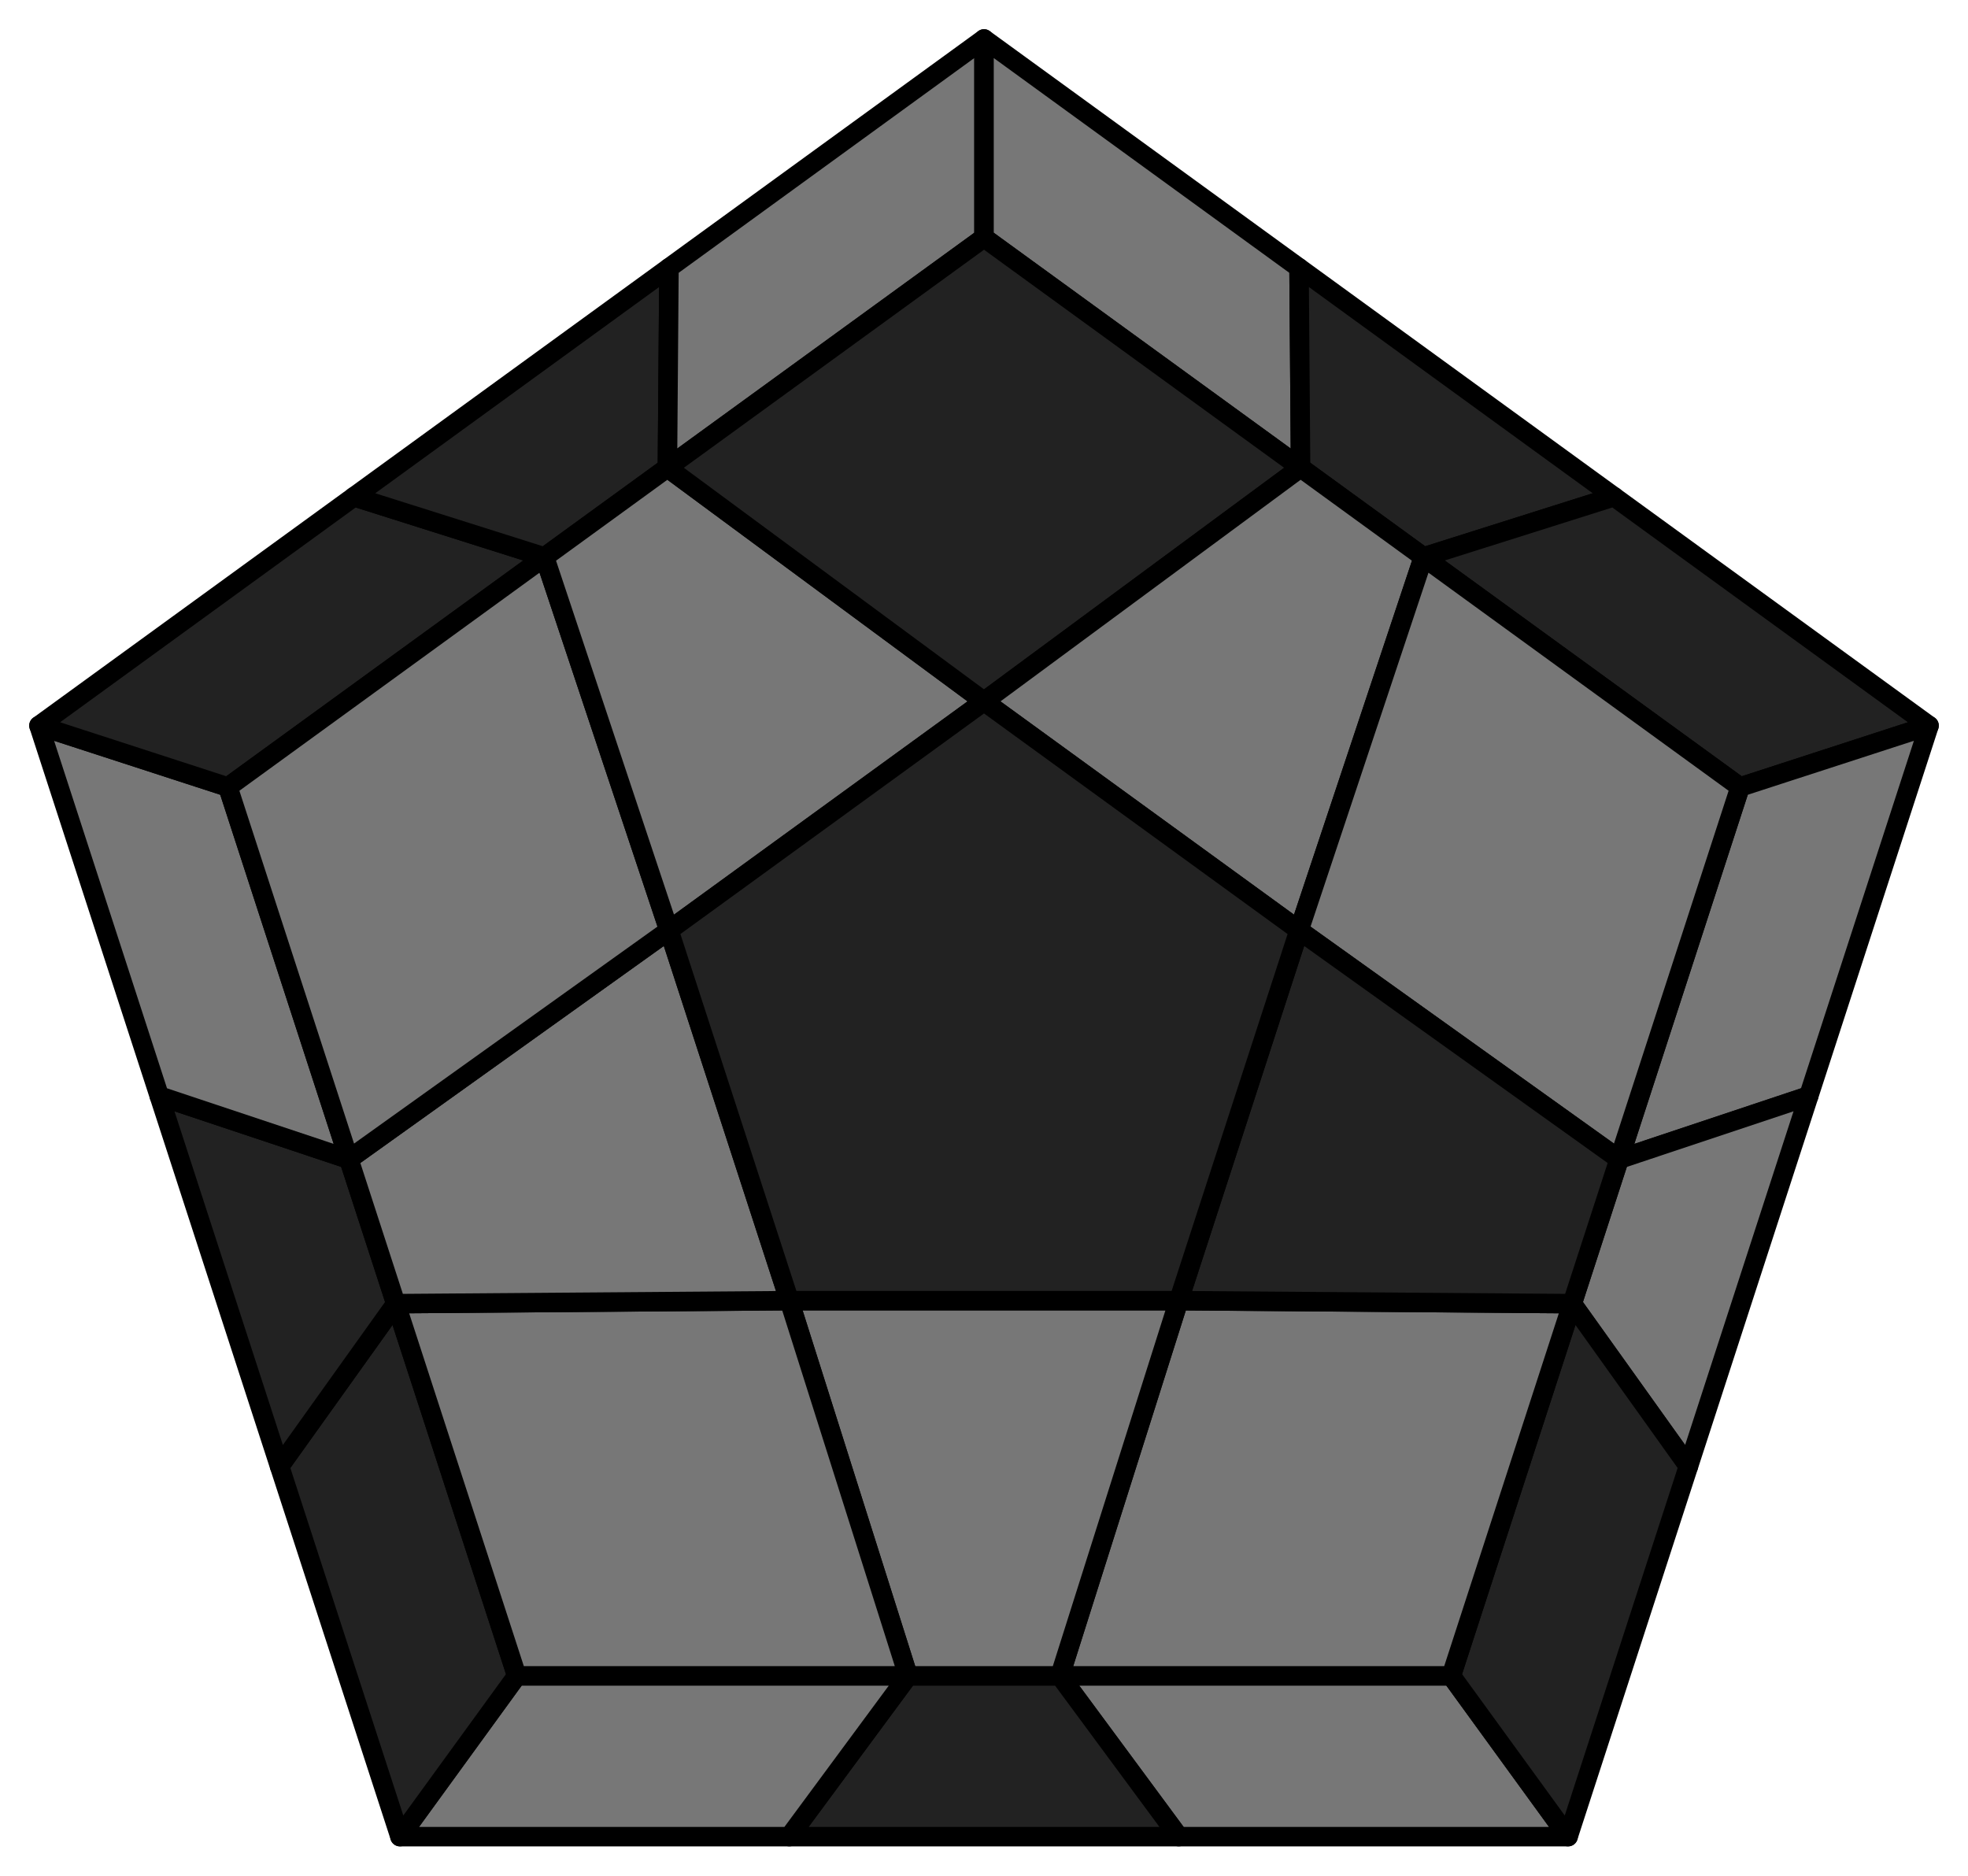
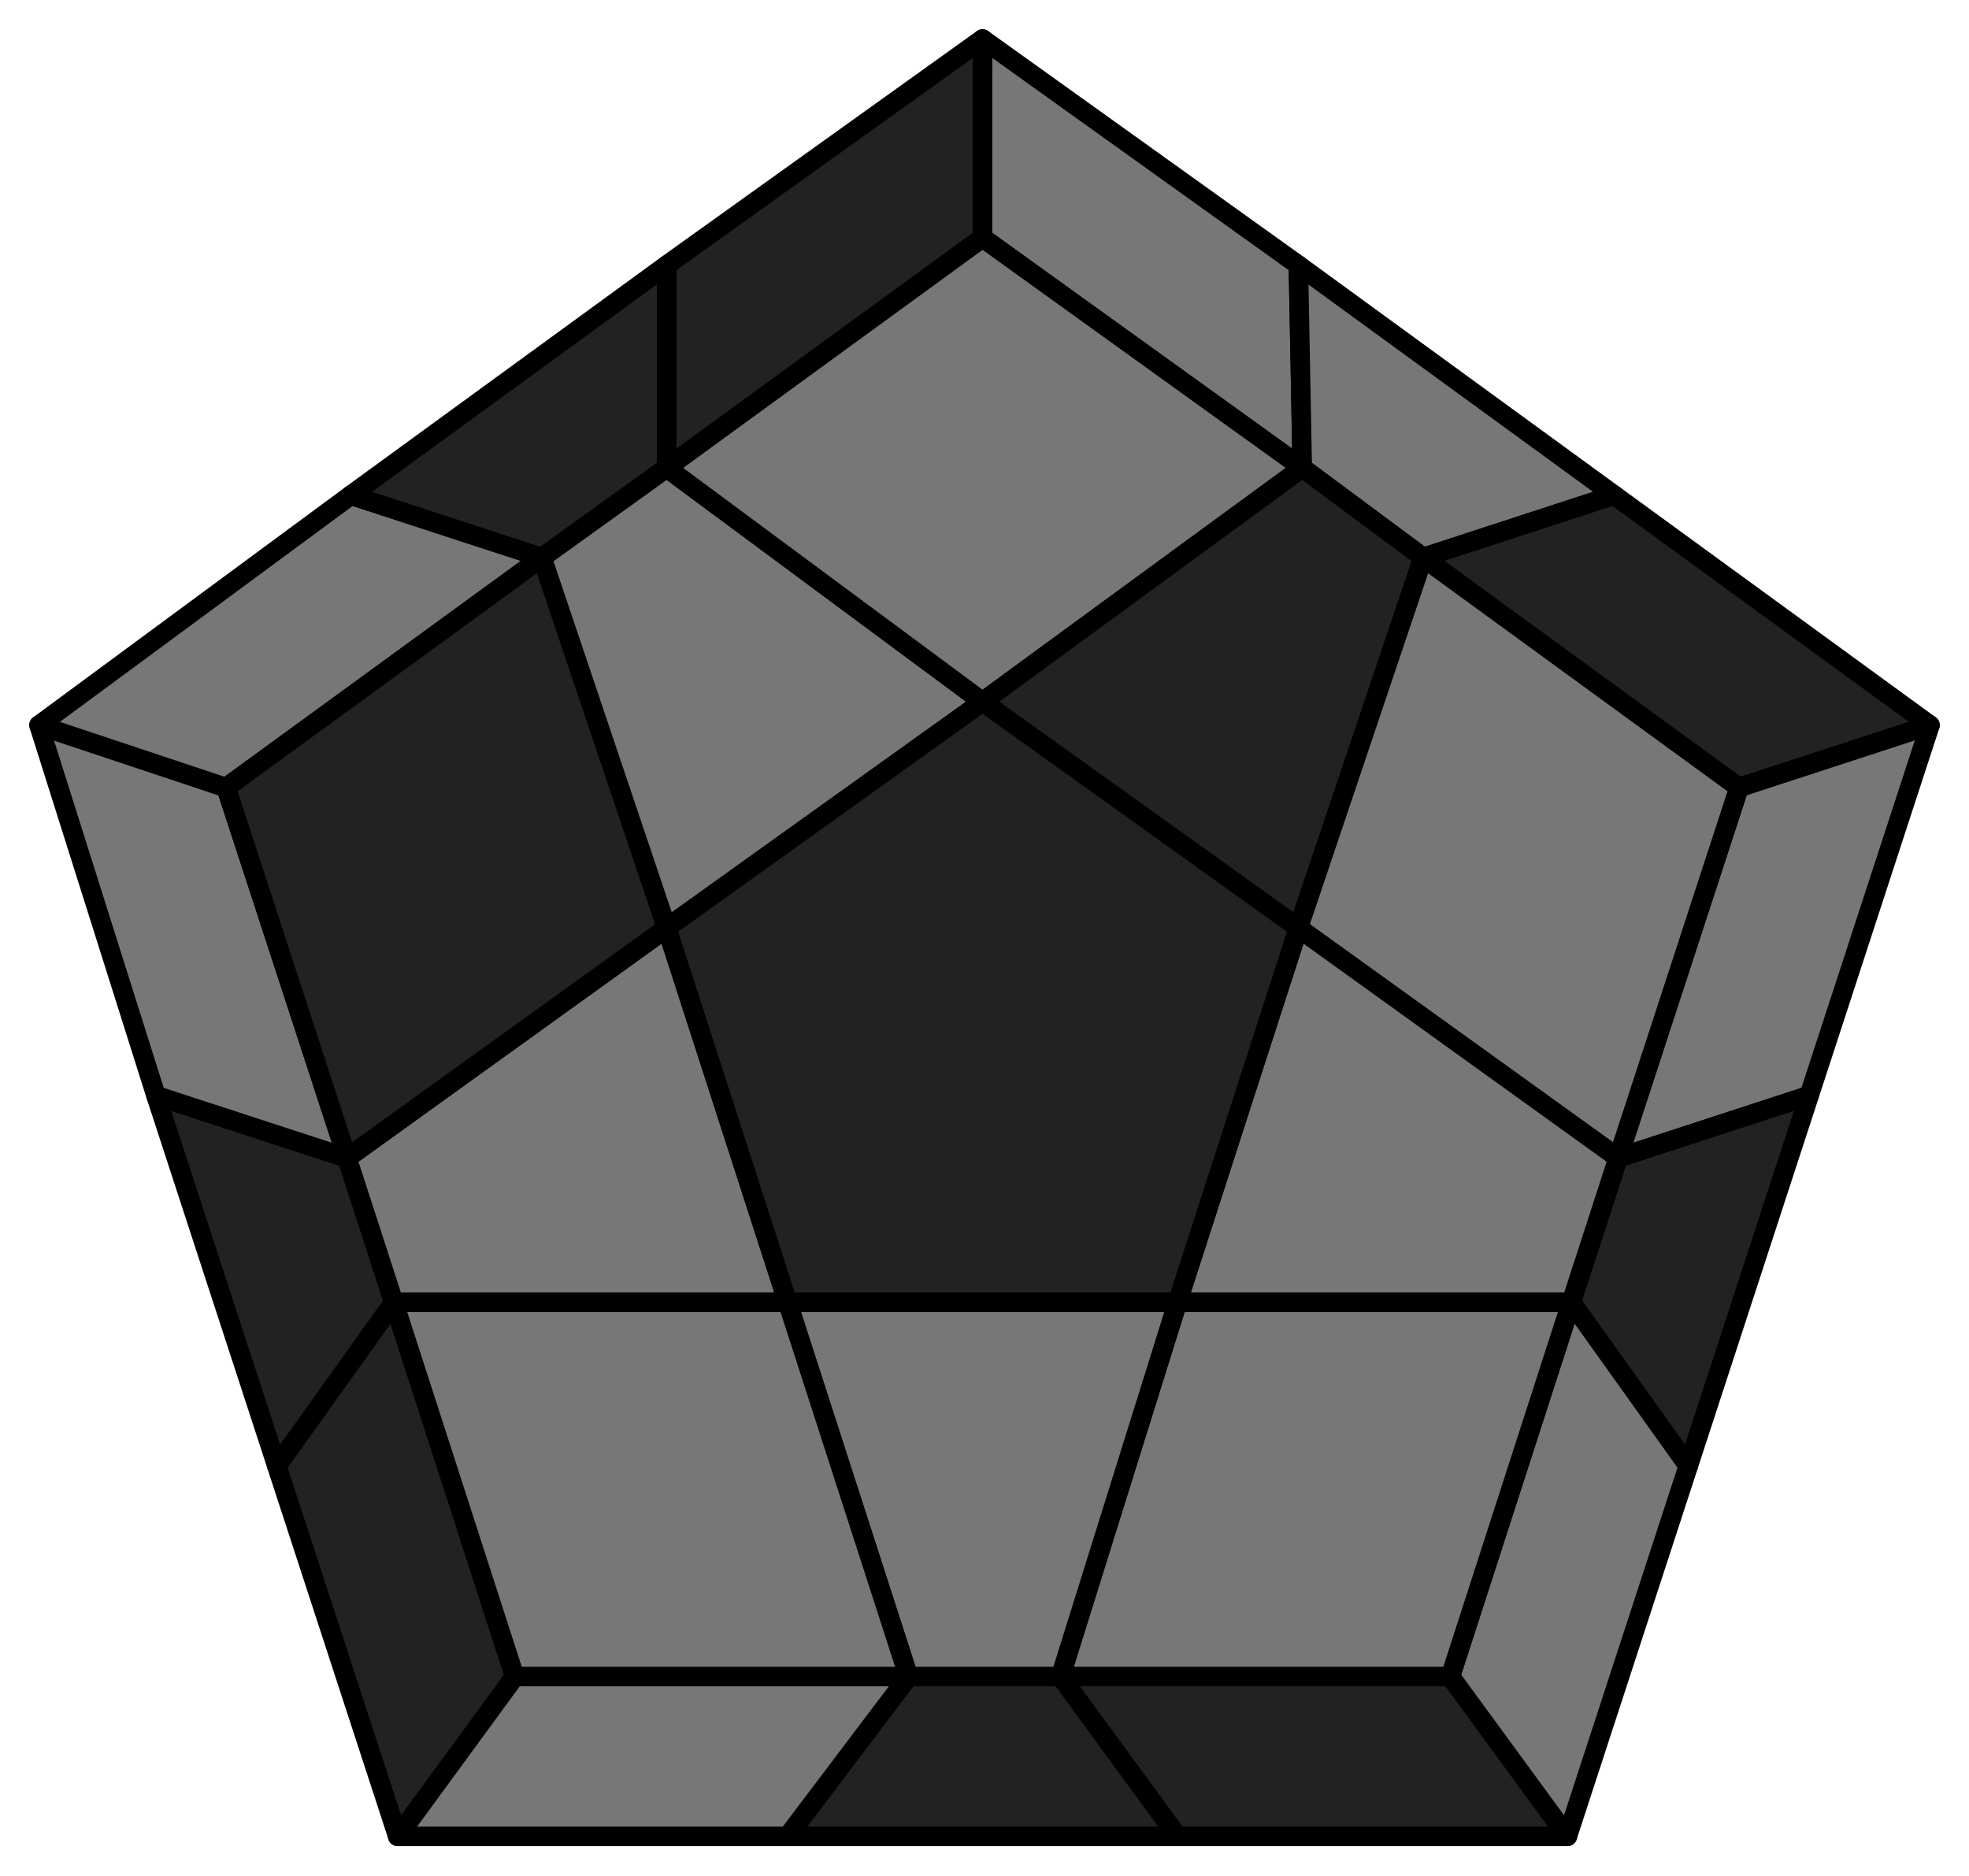
- <svg xmlns="http://www.w3.org/2000/svg" width="50.541" height="48.165">
-   <polygon stroke="black" stroke-width="0.5" points="40.271 47.165 30.271 47.165 27.221 43.036 37.271 43.036" stroke-linejoin="round" fill="#777" />
-   <polygon stroke="black" stroke-width="0.5" points="30.271 47.165 20.271 47.165 23.321 43.036 27.221 43.036" stroke-linejoin="round" fill="#222" />
-   <polygon stroke="black" stroke-width="0.5" points="20.271 47.165 10.271 47.165 13.271 43.036 23.321 43.036" stroke-linejoin="round" fill="#777" />
-   <polygon stroke="black" stroke-width="0.5" points="10.271 47.165 7.18 37.655 10.165 33.478 13.271 43.036" stroke-linejoin="round" fill="#222" />
-   <polygon stroke="black" stroke-width="0.5" points="7.18 37.655 4.09 28.144 8.96 29.769 10.165 33.478" stroke-linejoin="round" fill="#222" />
-   <polygon stroke="black" stroke-width="0.5" points="4.09 28.144 1.0 18.634 5.854 20.211 8.96 29.769" stroke-linejoin="round" fill="#777" />
-   <polygon stroke="black" stroke-width="0.5" points="1.0 18.634 9.09 12.756 13.985 14.304 5.854 20.211" stroke-linejoin="round" fill="#222" />
-   <polygon stroke="black" stroke-width="0.5" points="9.09 12.756 17.18 6.878 17.14 12.011 13.985 14.304" stroke-linejoin="round" fill="#222" />
-   <polygon stroke="black" stroke-width="0.5" points="17.18 6.878 25.271 1.0 25.271 6.104 17.14 12.011" stroke-linejoin="round" fill="#777" />
-   <polygon stroke="black" stroke-width="0.5" points="25.271 1.0 33.361 6.878 33.401 12.011 25.271 6.104" stroke-linejoin="round" fill="#777" />
-   <polygon stroke="black" stroke-width="0.5" points="33.361 6.878 41.451 12.756 36.556 14.304 33.401 12.011" stroke-linejoin="round" fill="#222" />
-   <polygon stroke="black" stroke-width="0.5" points="41.451 12.756 49.541 18.634 44.687 20.211 36.556 14.304" stroke-linejoin="round" fill="#222" />
-   <polygon stroke="black" stroke-width="0.5" points="49.541 18.634 46.451 28.144 41.581 29.769 44.687 20.211" stroke-linejoin="round" fill="#777" />
-   <polygon stroke="black" stroke-width="0.5" points="46.451 28.144 43.361 37.655 40.376 33.478 41.581 29.769" stroke-linejoin="round" fill="#777" />
-   <polygon stroke="black" stroke-width="0.5" points="43.361 37.655 40.271 47.165 37.271 43.036 40.376 33.478" stroke-linejoin="round" fill="#222" />
-   <polygon stroke="black" stroke-width="0.5" points="37.271 43.036 27.221 43.036 30.271 33.401 40.376 33.478" stroke-linejoin="round" fill="#777" />
-   <polygon stroke="black" stroke-width="0.5" points="27.221 43.036 23.321 43.036 20.271 33.401 30.271 33.401" stroke-linejoin="round" fill="#777" />
-   <polygon stroke="black" stroke-width="0.5" points="13.271 43.036 10.165 33.478 20.271 33.401 23.321 43.036" stroke-linejoin="round" fill="#777" />
-   <polygon stroke="black" stroke-width="0.5" points="10.165 33.478 8.96 29.769 17.18 23.891 20.271 33.401" stroke-linejoin="round" fill="#777" />
-   <polygon stroke="black" stroke-width="0.5" points="5.854 20.211 13.985 14.304 17.18 23.891 8.96 29.769" stroke-linejoin="round" fill="#777" />
-   <polygon stroke="black" stroke-width="0.5" points="13.985 14.304 17.14 12.011 25.271 18.013 17.18 23.891" stroke-linejoin="round" fill="#777" />
-   <polygon stroke="black" stroke-width="0.5" points="25.271 6.104 33.401 12.011 25.271 18.013 17.14 12.011" stroke-linejoin="round" fill="#222" />
-   <polygon stroke="black" stroke-width="0.5" points="33.401 12.011 36.556 14.304 33.361 23.891 25.271 18.013" stroke-linejoin="round" fill="#777" />
-   <polygon stroke="black" stroke-width="0.5" points="44.687 20.211 41.581 29.769 33.361 23.891 36.556 14.304" stroke-linejoin="round" fill="#777" />
-   <polygon stroke="black" stroke-width="0.5" points="41.581 29.769 40.376 33.478 30.271 33.401 33.361 23.891" stroke-linejoin="round" fill="#222" />
-   <polygon stroke="black" stroke-width="0.5" points="30.271 33.401 20.271 33.401 17.18 23.891 25.271 18.013 33.361 23.891" stroke-linejoin="round" fill="#222" />
+ <svg xmlns="http://www.w3.org/2000/svg" id="239" width="505" height="481">
+   <style>
+ polygon { stroke: black; stroke-width: 5px; stroke-linejoin: round;}
+ .light {fill: #777;}
+ .dark {fill: #222;}
+ </style>
+   <polygon class="dark" points="402 471 302 471 272 430 372 430" />
+   <polygon class="dark" points="302 471 202 471 233 430 272 430" />
+   <polygon class="light" points="202 471 102 471 132 430 233 430" />
+   <polygon class="dark" points="102 471 71 376 101 334 132 430" />
+   <polygon class="dark" points="71 376 40 281 89 297 101 334" />
+   <polygon class="light" points="40 281 10 186 58 202 89 297" />
+   <polygon class="light" points="10 186 90 127 139 143 58 202" />
+   <polygon class="dark" points="90 127 171 68 171 120 139 143" />
+   <polygon class="dark" points="171 68 252 10 252 61 171 120" />
+   <polygon class="light" points="252 10 333 68 334 120 252 61" />
+   <polygon class="light" points="333 68 414 127 365 143 334 120" />
+   <polygon class="dark" points="414 127 495 186 446 202 365 143" />
+   <polygon class="light" points="495 186 464 281 415 297 446 202" />
+   <polygon class="dark" points="464 281 433 376 403 334 415 297" />
+   <polygon class="light" points="433 376 402 471 372 430 403 334" />
+   <polygon class="light" points="372 430 272 430 302 334 403 334" />
+   <polygon class="light" points="272 430 233 430 202 334 302 334" />
+   <polygon class="light" points="132 430 101 334 202 334 233 430" />
+   <polygon class="light" points="101 334 89 297 171 238 202 334" />
+   <polygon class="dark" points="58 202 139 143 171 238 89 297" />
+   <polygon class="light" points="139 143 171 120 252 180 171 238" />
+   <polygon class="light" points="252 61 334 120 252 180 171 120" />
+   <polygon class="dark" points="334 120 365 143 333 238 252 180" />
+   <polygon class="light" points="446 202 415 297 333 238 365 143" />
+   <polygon class="light" points="415 297 403 334 302 334 333 238" />
+   <polygon class="dark" points="302 334 202 334 171 238 252 180 333 238" />
</svg>
